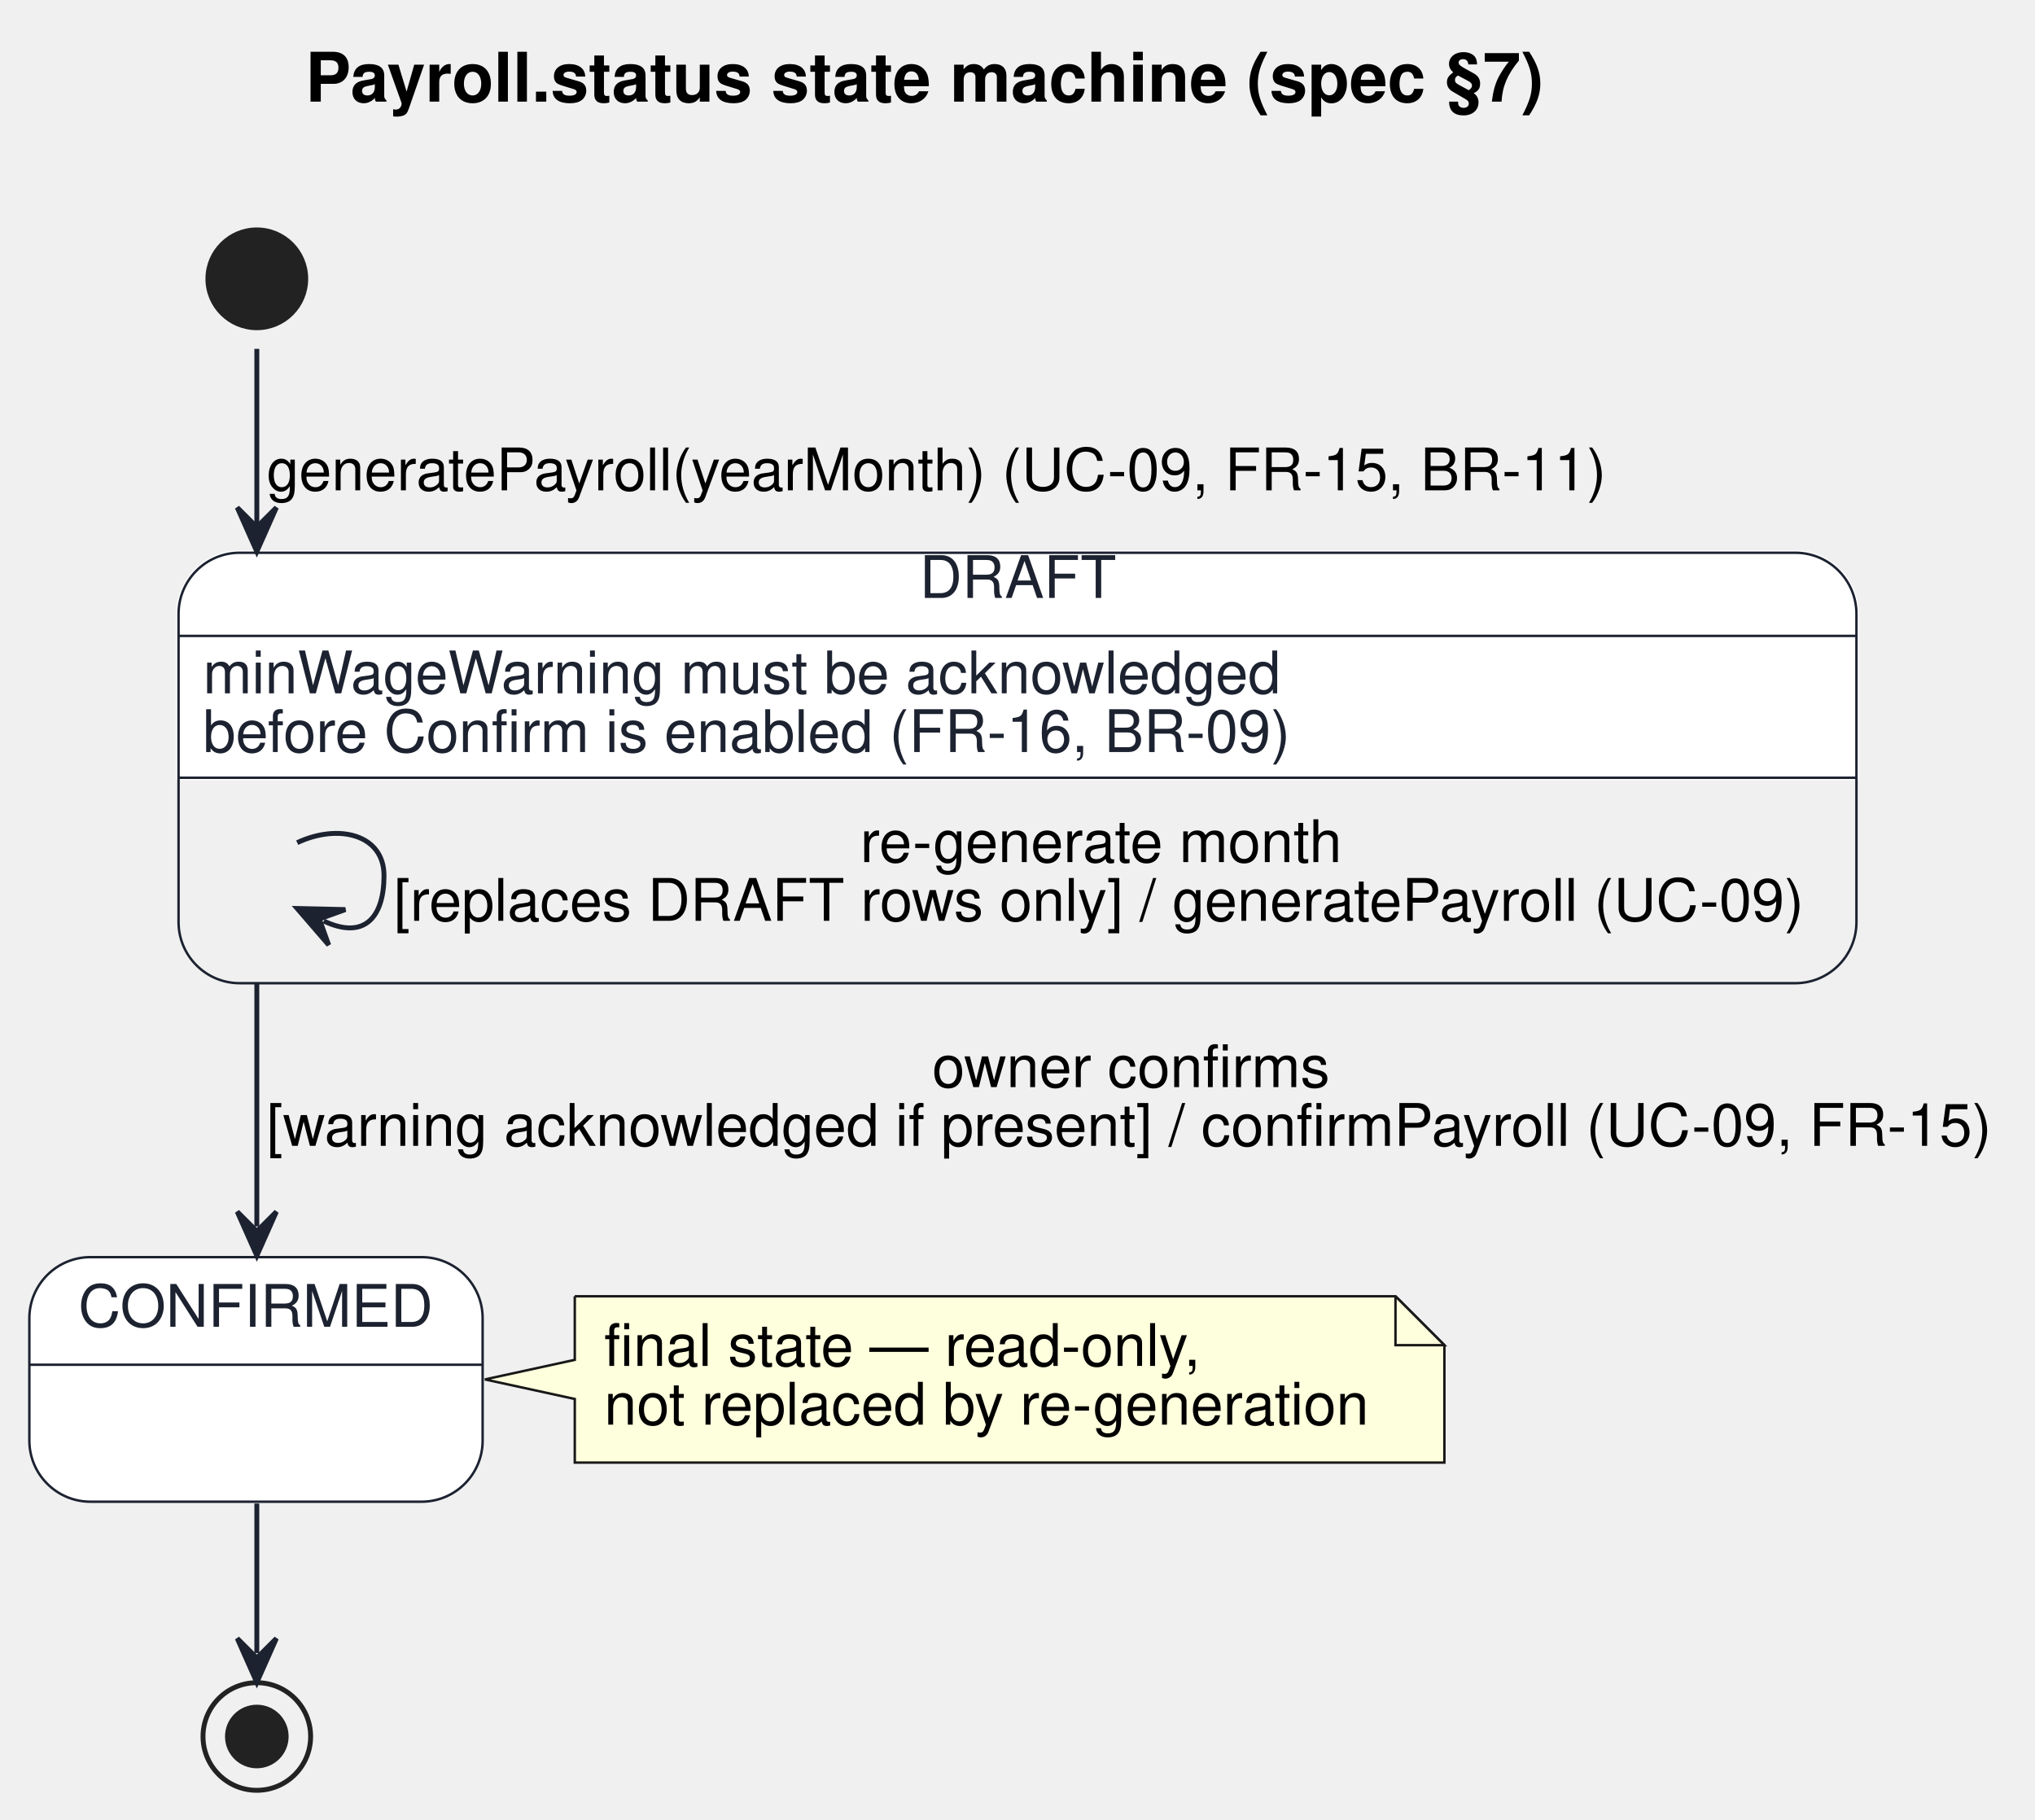
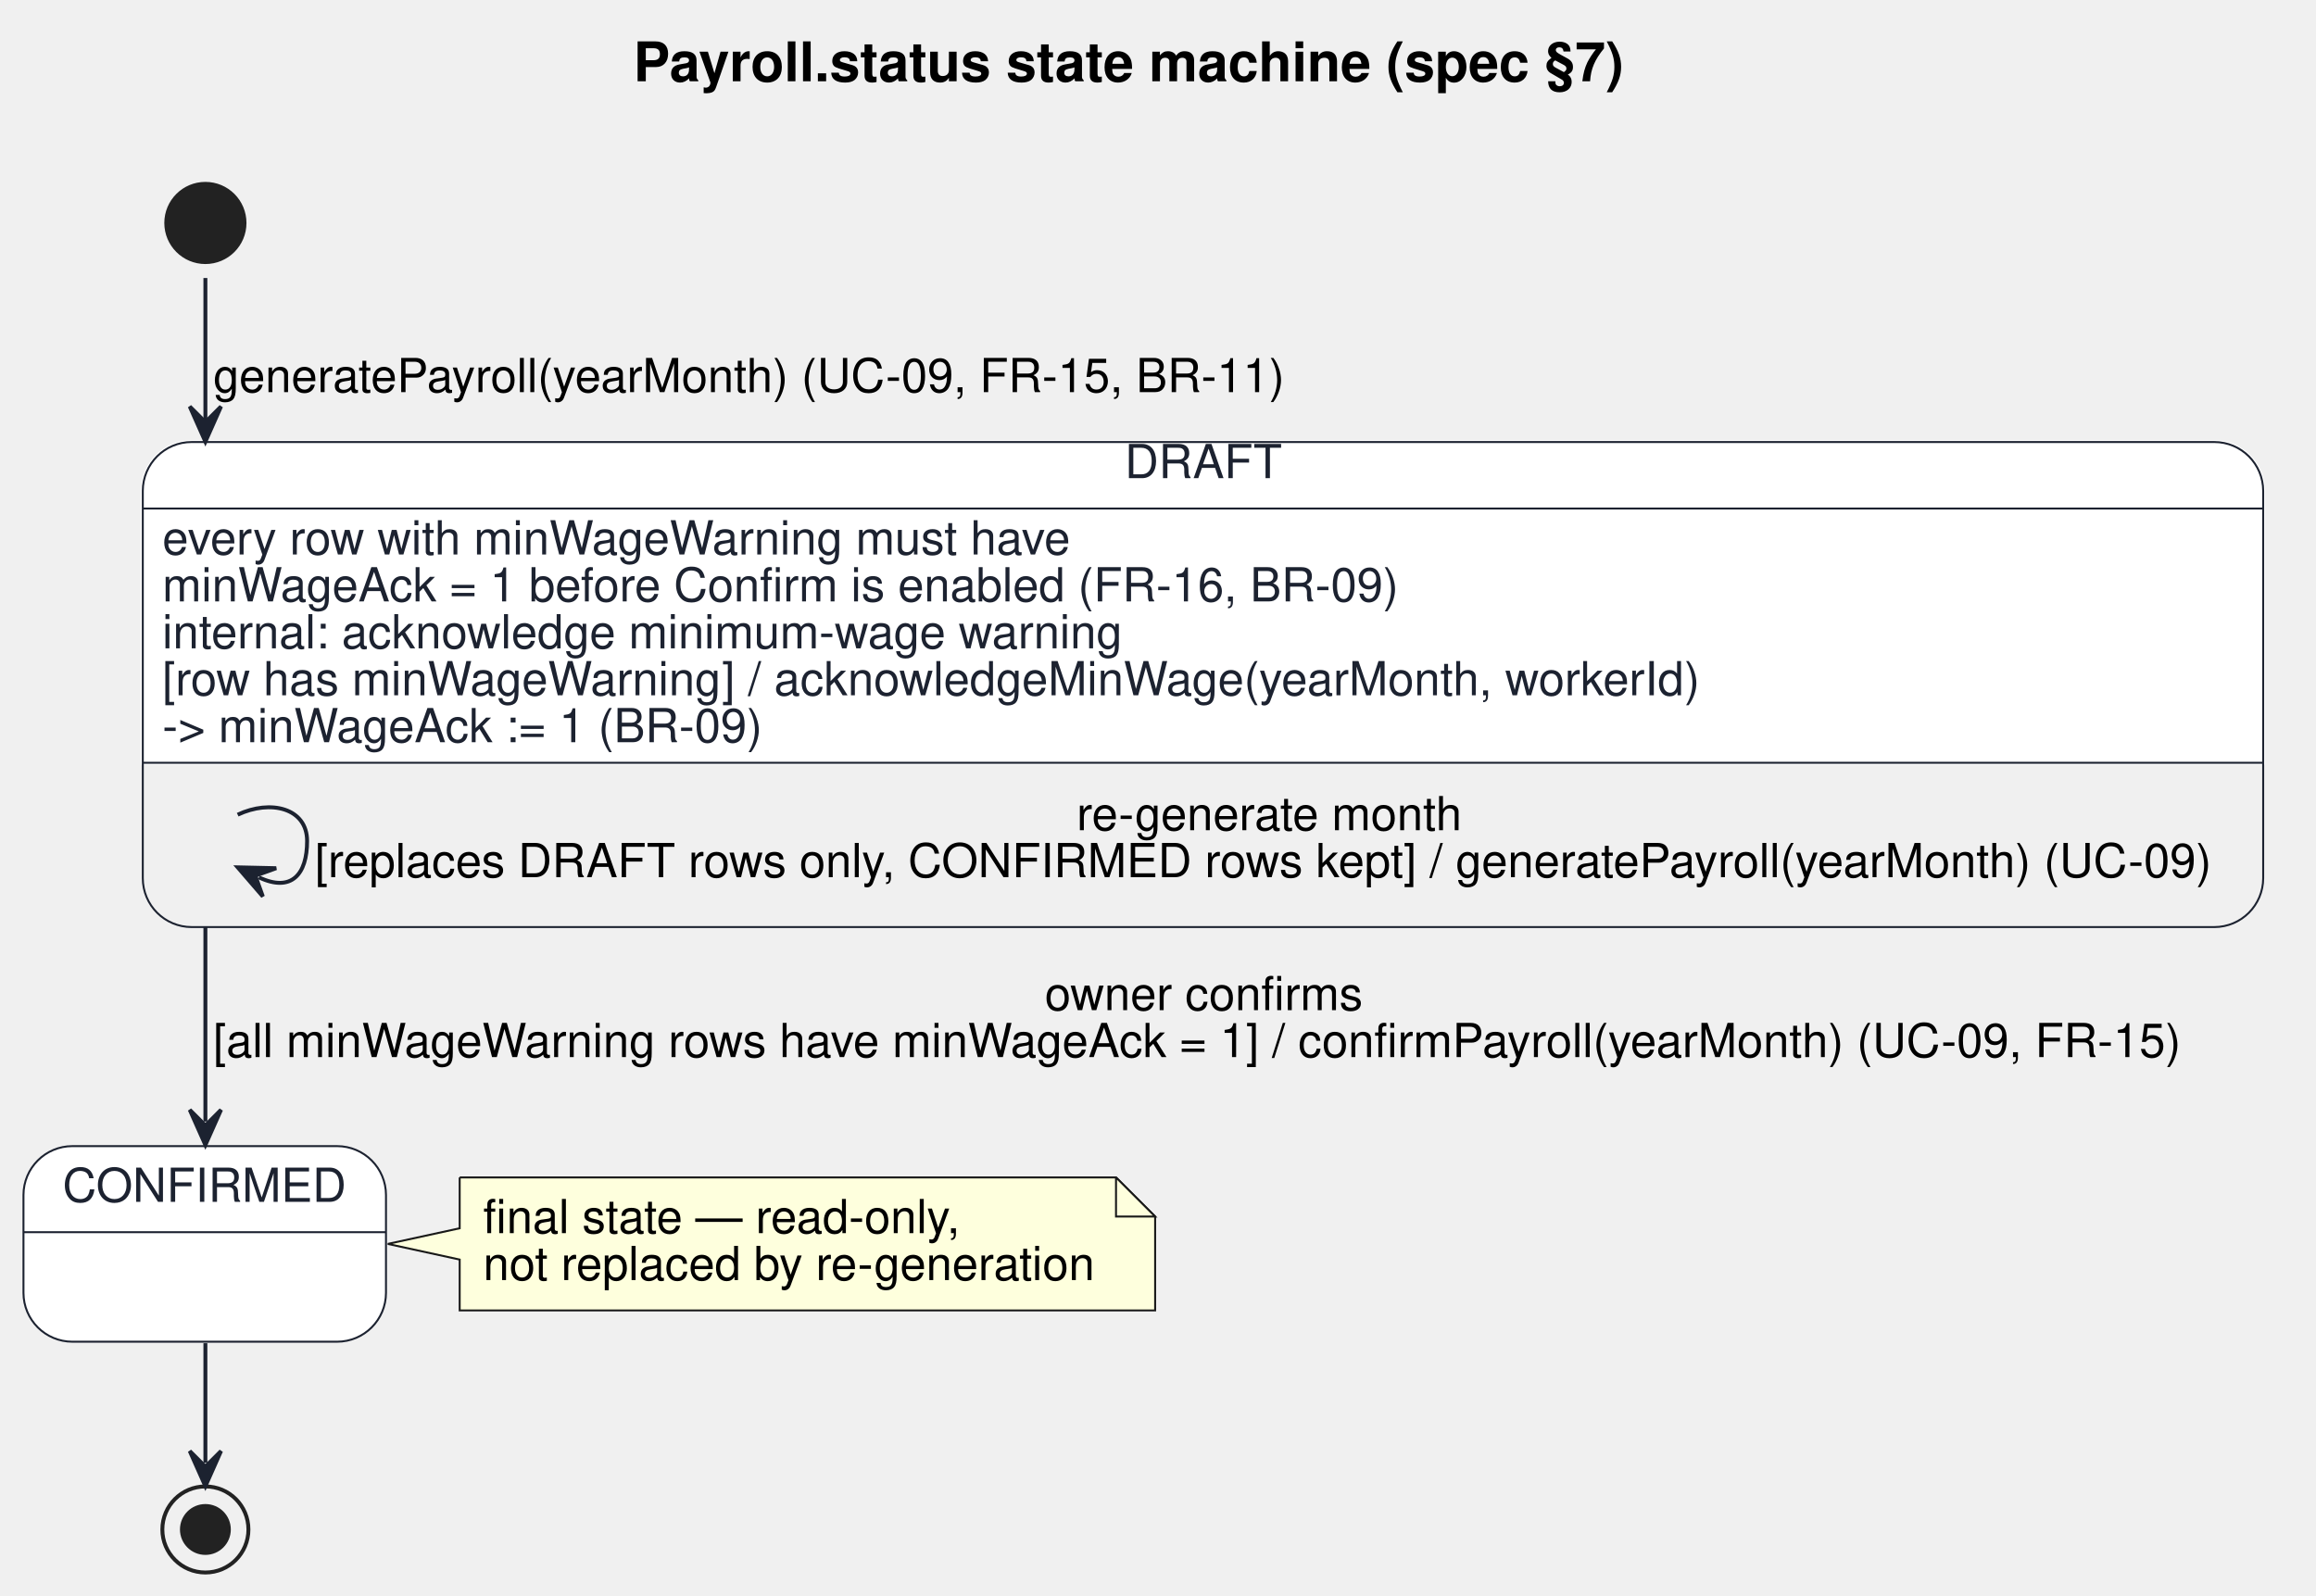
- <svg xmlns="http://www.w3.org/2000/svg" contentStyleType="text/css" data-diagram-type="STATE" height="372px" preserveAspectRatio="none" style="width:416px;height:372px;background:#FFFFFF;" version="1.1" viewBox="0 0 416 372" width="416px" zoomAndPan="magnify">
+ <svg xmlns="http://www.w3.org/2000/svg" contentStyleType="text/css" data-diagram-type="STATE" height="408px" preserveAspectRatio="none" style="width:592px;height:408px;background:#FFFFFF;" version="1.1" viewBox="0 0 592 408" width="592px" zoomAndPan="magnify">
  <defs />
  <g>
-     <text fill="#000000" font-family="Helvetica" font-size="14" font-weight="bold" lengthAdjust="spacing" textLength="253.661" x="62.419" y="20.78">Payroll.status state machine (spec §7)</text>
+     <text fill="#000000" font-family="Helvetica" font-size="14" font-weight="bold" lengthAdjust="spacing" textLength="253.661" x="161.919" y="20.78">Payroll.status state machine (spec §7)</text>
    <g class="cluster" data-entity="DRAFT" data-source-line="17" data-uid="ent0002" id="cluster_DRAFT">
-       <path d="M49,113 L367,113 A12.5,12.5 0 0 1 379.5,125.5 L379.5,159 L36.5,159 L36.5,125.5 A12.5,12.5 0 0 1 49,113" fill="#FFFFFF" style="stroke:#FFFFFF;stroke-width:1;" />
-       <rect fill="none" height="88" rx="12.5" ry="12.5" style="stroke:#1C2230;stroke-width:0.5;" width="343" x="36.5" y="113" />
-       <line style="stroke:#1C2230;stroke-width:0.5;" x1="36.5" x2="379.5" y1="159" y2="159" />
-       <line style="stroke:#1C2230;stroke-width:0.5;" x1="36.5" x2="379.5" y1="130" y2="130" />
-       <text fill="#1C2230" font-family="Helvetica" font-size="12" lengthAdjust="spacing" textLength="39.996" x="188.002" y="122.24">DRAFT</text>
-       <text fill="#1C2230" font-family="Helvetica" font-size="12" lengthAdjust="spacing" textLength="221.443" x="41.5" y="141.74">minWageWarning must be acknowledged</text>
-       <text fill="#1C2230" font-family="Helvetica" font-size="12" lengthAdjust="spacing" textLength="222.756" x="41.5" y="153.74">before Confirm is enabled (FR-16, BR-09)</text>
+       <path d="M49,113 L566,113 A12.5,12.5 0 0 1 578.5,125.5 L578.5,195 L36.5,195 L36.5,125.5 A12.5,12.5 0 0 1 49,113" fill="#FFFFFF" style="stroke:#FFFFFF;stroke-width:1;" />
+       <rect fill="none" height="124" rx="12.5" ry="12.5" style="stroke:#1C2230;stroke-width:0.5;" width="542" x="36.5" y="113" />
+       <line style="stroke:#1C2230;stroke-width:0.5;" x1="36.5" x2="578.5" y1="195" y2="195" />
+       <line style="stroke:#1C2230;stroke-width:0.5;" x1="36.5" x2="578.5" y1="130" y2="130" />
+       <text fill="#1C2230" font-family="Helvetica" font-size="12" lengthAdjust="spacing" textLength="39.996" x="287.502" y="122.24">DRAFT</text>
+       <text fill="#1C2230" font-family="Helvetica" font-size="12" lengthAdjust="spacing" textLength="234.082" x="41.5" y="141.74">every row with minWageWarning must have</text>
+       <text fill="#1C2230" font-family="Helvetica" font-size="12" lengthAdjust="spacing" textLength="317.127" x="41.5" y="153.74">minWageAck = 1 before Confirm is enabled (FR-16, BR-09)</text>
+       <text fill="#1C2230" font-family="Helvetica" font-size="12" lengthAdjust="spacing" textLength="246.117" x="41.5" y="165.74">internal: acknowledge minimum-wage warning</text>
+       <text fill="#1C2230" font-family="Helvetica" font-size="12" lengthAdjust="spacing" textLength="395.49" x="41.5" y="177.74">[row has minWageWarning] / acknowledgeMinWage(yearMonth, workerId)</text>
+       <text fill="#1C2230" font-family="Helvetica" font-size="12" lengthAdjust="spacing" textLength="154.049" x="41.5" y="189.74">-&gt; minWageAck := 1 (BR-09)</text>
    </g>
    <ellipse cx="52.5" cy="57" fill="#222222" rx="10" ry="10" style="stroke:#222222;stroke-width:1;" />
    <g id="CONFIRMED">
-       <rect fill="#FFFFFF" height="50" rx="12.5" ry="12.5" style="stroke:#1C2230;stroke-width:0.5;" width="92.662" x="6" y="257" />
-       <line style="stroke:#1C2230;stroke-width:0.5;" x1="6" x2="98.662" y1="279" y2="279" />
-       <text fill="#1C2230" font-family="Helvetica" font-size="12" lengthAdjust="spacing" textLength="72.662" x="16" y="271.24">CONFIRMED</text>
+       <rect fill="#FFFFFF" height="50" rx="12.5" ry="12.5" style="stroke:#1C2230;stroke-width:0.5;" width="92.662" x="6" y="293" />
+       <line style="stroke:#1C2230;stroke-width:0.5;" x1="6" x2="98.662" y1="315" y2="315" />
+       <text fill="#1C2230" font-family="Helvetica" font-size="12" lengthAdjust="spacing" textLength="72.662" x="16" y="307.24">CONFIRMED</text>
    </g>
-     <ellipse cx="52.5" cy="355" fill="none" rx="11" ry="11" style="stroke:#222222;stroke-width:1;" />
-     <ellipse cx="52.5" cy="355" fill="#222222" rx="6" ry="6" style="stroke:#222222;stroke-width:1;" />
-     <g class="entity" data-entity="GMN2" data-source-line="26" data-uid="ent0003" id="entity_GMN2">
-       <path d="M117.5,265 L117.5,278 L99.121,282 L117.5,286 L117.5,299 A0,0 0 0 0 117.5,299 L295.268,299 A0,0 0 0 0 295.268,299 L295.268,275 L285.268,265 L117.5,265 A0,0 0 0 0 117.5,265" fill="#FEFFDD" style="stroke:#181818;stroke-width:0.5;" />
-       <path d="M285.268,265 L285.268,275 L295.268,275 L285.268,265" fill="#FEFFDD" style="stroke:#181818;stroke-width:0.5;" />
-       <text fill="#000000" font-family="Helvetica" font-size="12" lengthAdjust="spacing" textLength="123.393" x="123.5" y="279.24">final state — read-only,</text>
-       <text fill="#000000" font-family="Helvetica" font-size="12" lengthAdjust="spacing" textLength="156.768" x="123.5" y="291.24">not replaced by re-generation</text>
+     <ellipse cx="52.5" cy="391" fill="none" rx="11" ry="11" style="stroke:#222222;stroke-width:1;" />
+     <ellipse cx="52.5" cy="391" fill="#222222" rx="6" ry="6" style="stroke:#222222;stroke-width:1;" />
+     <g class="entity" data-entity="GMN2" data-source-line="27" data-uid="ent0003" id="entity_GMN2">
+       <path d="M117.5,301 L117.5,314 L99.121,318 L117.5,322 L117.5,335 A0,0 0 0 0 117.5,335 L295.268,335 A0,0 0 0 0 295.268,335 L295.268,311 L285.268,301 L117.5,301 A0,0 0 0 0 117.5,301" fill="#FEFFDD" style="stroke:#181818;stroke-width:0.5;" />
+       <path d="M285.268,301 L285.268,311 L295.268,311 L285.268,301" fill="#FEFFDD" style="stroke:#181818;stroke-width:0.5;" />
+       <text fill="#000000" font-family="Helvetica" font-size="12" lengthAdjust="spacing" textLength="123.393" x="123.5" y="315.24">final state — read-only,</text>
+       <text fill="#000000" font-family="Helvetica" font-size="12" lengthAdjust="spacing" textLength="156.768" x="123.5" y="327.24">not replaced by re-generation</text>
    </g>
    <g class="link" data-entity-1="*start*" data-entity-2="DRAFT" data-uid="lnk3" id="link_*start*_DRAFT">
-       <polygon fill="#1C2230" points="52.5,112.757,56.5,103.757,52.5,107.757,48.5,103.757,52.5,112.757" style="stroke:#1C2230;stroke-width:1;" />
-       <path d="M52.5,71.314 C52.5,76.967 52.5,84.365 52.5,92.632 C52.5,96.766 52.5,101.117 52.5,105.576 C52.5,107.805 52.5,110.062 52.5,112.332 C52.5,112.473 52.5,106.615 52.5,106.757" fill="none" style="stroke:#1C2230;stroke-width:1;" />
+       <polygon fill="#1C2230" points="52.5,112.918,56.5,103.918,52.5,107.918,48.5,103.918,52.5,112.918" style="stroke:#1C2230;stroke-width:1;" />
+       <path d="M52.5,71.075 C52.5,78.144 52.5,88.111 52.5,99.532 C52.5,102.388 52.5,105.334 52.5,108.348 C52.5,109.855 52.5,105.38 52.5,106.918" fill="none" style="stroke:#1C2230;stroke-width:1;" />
      <text fill="#000000" font-family="Helvetica" font-size="12" lengthAdjust="spacing" textLength="275.432" x="54.5" y="100.24">generatePayroll(yearMonth) (UC-09, FR-15, BR-11)</text>
    </g>
    <g class="link" data-entity-1="DRAFT" data-entity-2="DRAFT" data-uid="lnk4" id="link_DRAFT_DRAFT">
-       <polygon fill="#1C2230" points="60.753,185.73,67.189,193.185,65.276,187.862,70.6,185.949,60.753,185.73" style="stroke:#1C2230;stroke-width:1;" />
-       <path d="M60.753,172.27 C69.152,168.311 78.5,170.555 78.5,179 C78.5,187.445 74.579,192.247 66.181,188.288" fill="none" style="stroke:#1C2230;stroke-width:1;" />
-       <text fill="#000000" font-family="Helvetica" font-size="12" lengthAdjust="spacing" textLength="98.725" x="175.852" y="176.24">re-generate month</text>
-       <text fill="#000000" font-family="Helvetica" font-size="12" lengthAdjust="spacing" textLength="289.43" x="80.5" y="188.24">[replaces DRAFT rows only] / generatePayroll (UC-09)</text>
+       <polygon fill="#1C2230" points="60.753,221.73,67.189,229.185,65.276,223.862,70.6,221.949,60.753,221.73" style="stroke:#1C2230;stroke-width:1;" />
+       <path d="M60.753,208.27 C69.152,204.311 78.5,206.555 78.5,215 C78.5,223.445 74.579,228.247 66.181,224.288" fill="none" style="stroke:#1C2230;stroke-width:1;" />
+       <text fill="#000000" font-family="Helvetica" font-size="12" lengthAdjust="spacing" textLength="98.725" x="275.204" y="212.24">re-generate month</text>
+       <text fill="#000000" font-family="Helvetica" font-size="12" lengthAdjust="spacing" textLength="488.133" x="80.5" y="224.24">[replaces DRAFT rows only, CONFIRMED rows kept] / generatePayroll(yearMonth) (UC-09)</text>
    </g>
    <g class="link" data-entity-1="DRAFT" data-entity-2="CONFIRMED" data-uid="lnk6" id="link_DRAFT_CONFIRMED">
-       <polygon fill="#1C2230" points="52.5,256.718,56.5,247.718,52.5,251.718,48.5,247.718,52.5,256.718" style="stroke:#1C2230;stroke-width:1;" />
-       <path d="M52.5,201.062 C52.5,201.14 52.5,201.217 52.5,201.295 C52.5,202.542 52.5,203.825 52.5,205.138 C52.5,210.393 52.5,216.142 52.5,222.05 C52.5,233.867 52.5,240.318 52.5,250.718" fill="none" style="stroke:#1C2230;stroke-width:1;" />
-       <text fill="#000000" font-family="Helvetica" font-size="12" lengthAdjust="spacing" textLength="81.357" x="190.558" y="222.24">owner confirms</text>
-       <text fill="#000000" font-family="Helvetica" font-size="12" lengthAdjust="spacing" textLength="353.473" x="54.5" y="234.24">[warning acknowledged if present] / confirmPayroll (UC-09, FR-15)</text>
+       <polygon fill="#1C2230" points="52.5,292.718,56.5,283.718,52.5,287.718,48.5,283.718,52.5,292.718" style="stroke:#1C2230;stroke-width:1;" />
+       <path d="M52.5,237.062 C52.5,237.14 52.5,237.217 52.5,237.295 C52.5,238.542 52.5,239.825 52.5,241.138 C52.5,246.393 52.5,252.142 52.5,258.05 C52.5,269.867 52.5,276.318 52.5,286.718" fill="none" style="stroke:#1C2230;stroke-width:1;" />
+       <text fill="#000000" font-family="Helvetica" font-size="12" lengthAdjust="spacing" textLength="81.357" x="267.066" y="258.24">owner confirms</text>
+       <text fill="#000000" font-family="Helvetica" font-size="12" lengthAdjust="spacing" textLength="506.49" x="54.5" y="270.24">[all minWageWarning rows have minWageAck = 1] / confirmPayroll(yearMonth) (UC-09, FR-15)</text>
    </g>
    <g class="link" data-entity-1="CONFIRMED" data-entity-2="*end*" data-uid="lnk8" id="link_CONFIRMED_*end*">
-       <polygon fill="#1C2230" points="52.5,343.947,56.5,334.947,52.5,338.947,48.5,334.947,52.5,343.947" style="stroke:#1C2230;stroke-width:1;" />
-       <path d="M52.5,307.376 C52.5,319.778 52.5,328.242 52.5,337.947" fill="none" style="stroke:#1C2230;stroke-width:1;" />
+       <polygon fill="#1C2230" points="52.5,379.947,56.5,370.947,52.5,374.947,48.5,370.947,52.5,379.947" style="stroke:#1C2230;stroke-width:1;" />
+       <path d="M52.5,343.376 C52.5,355.778 52.5,364.242 52.5,373.947" fill="none" style="stroke:#1C2230;stroke-width:1;" />
    </g>
  </g>
</svg>
